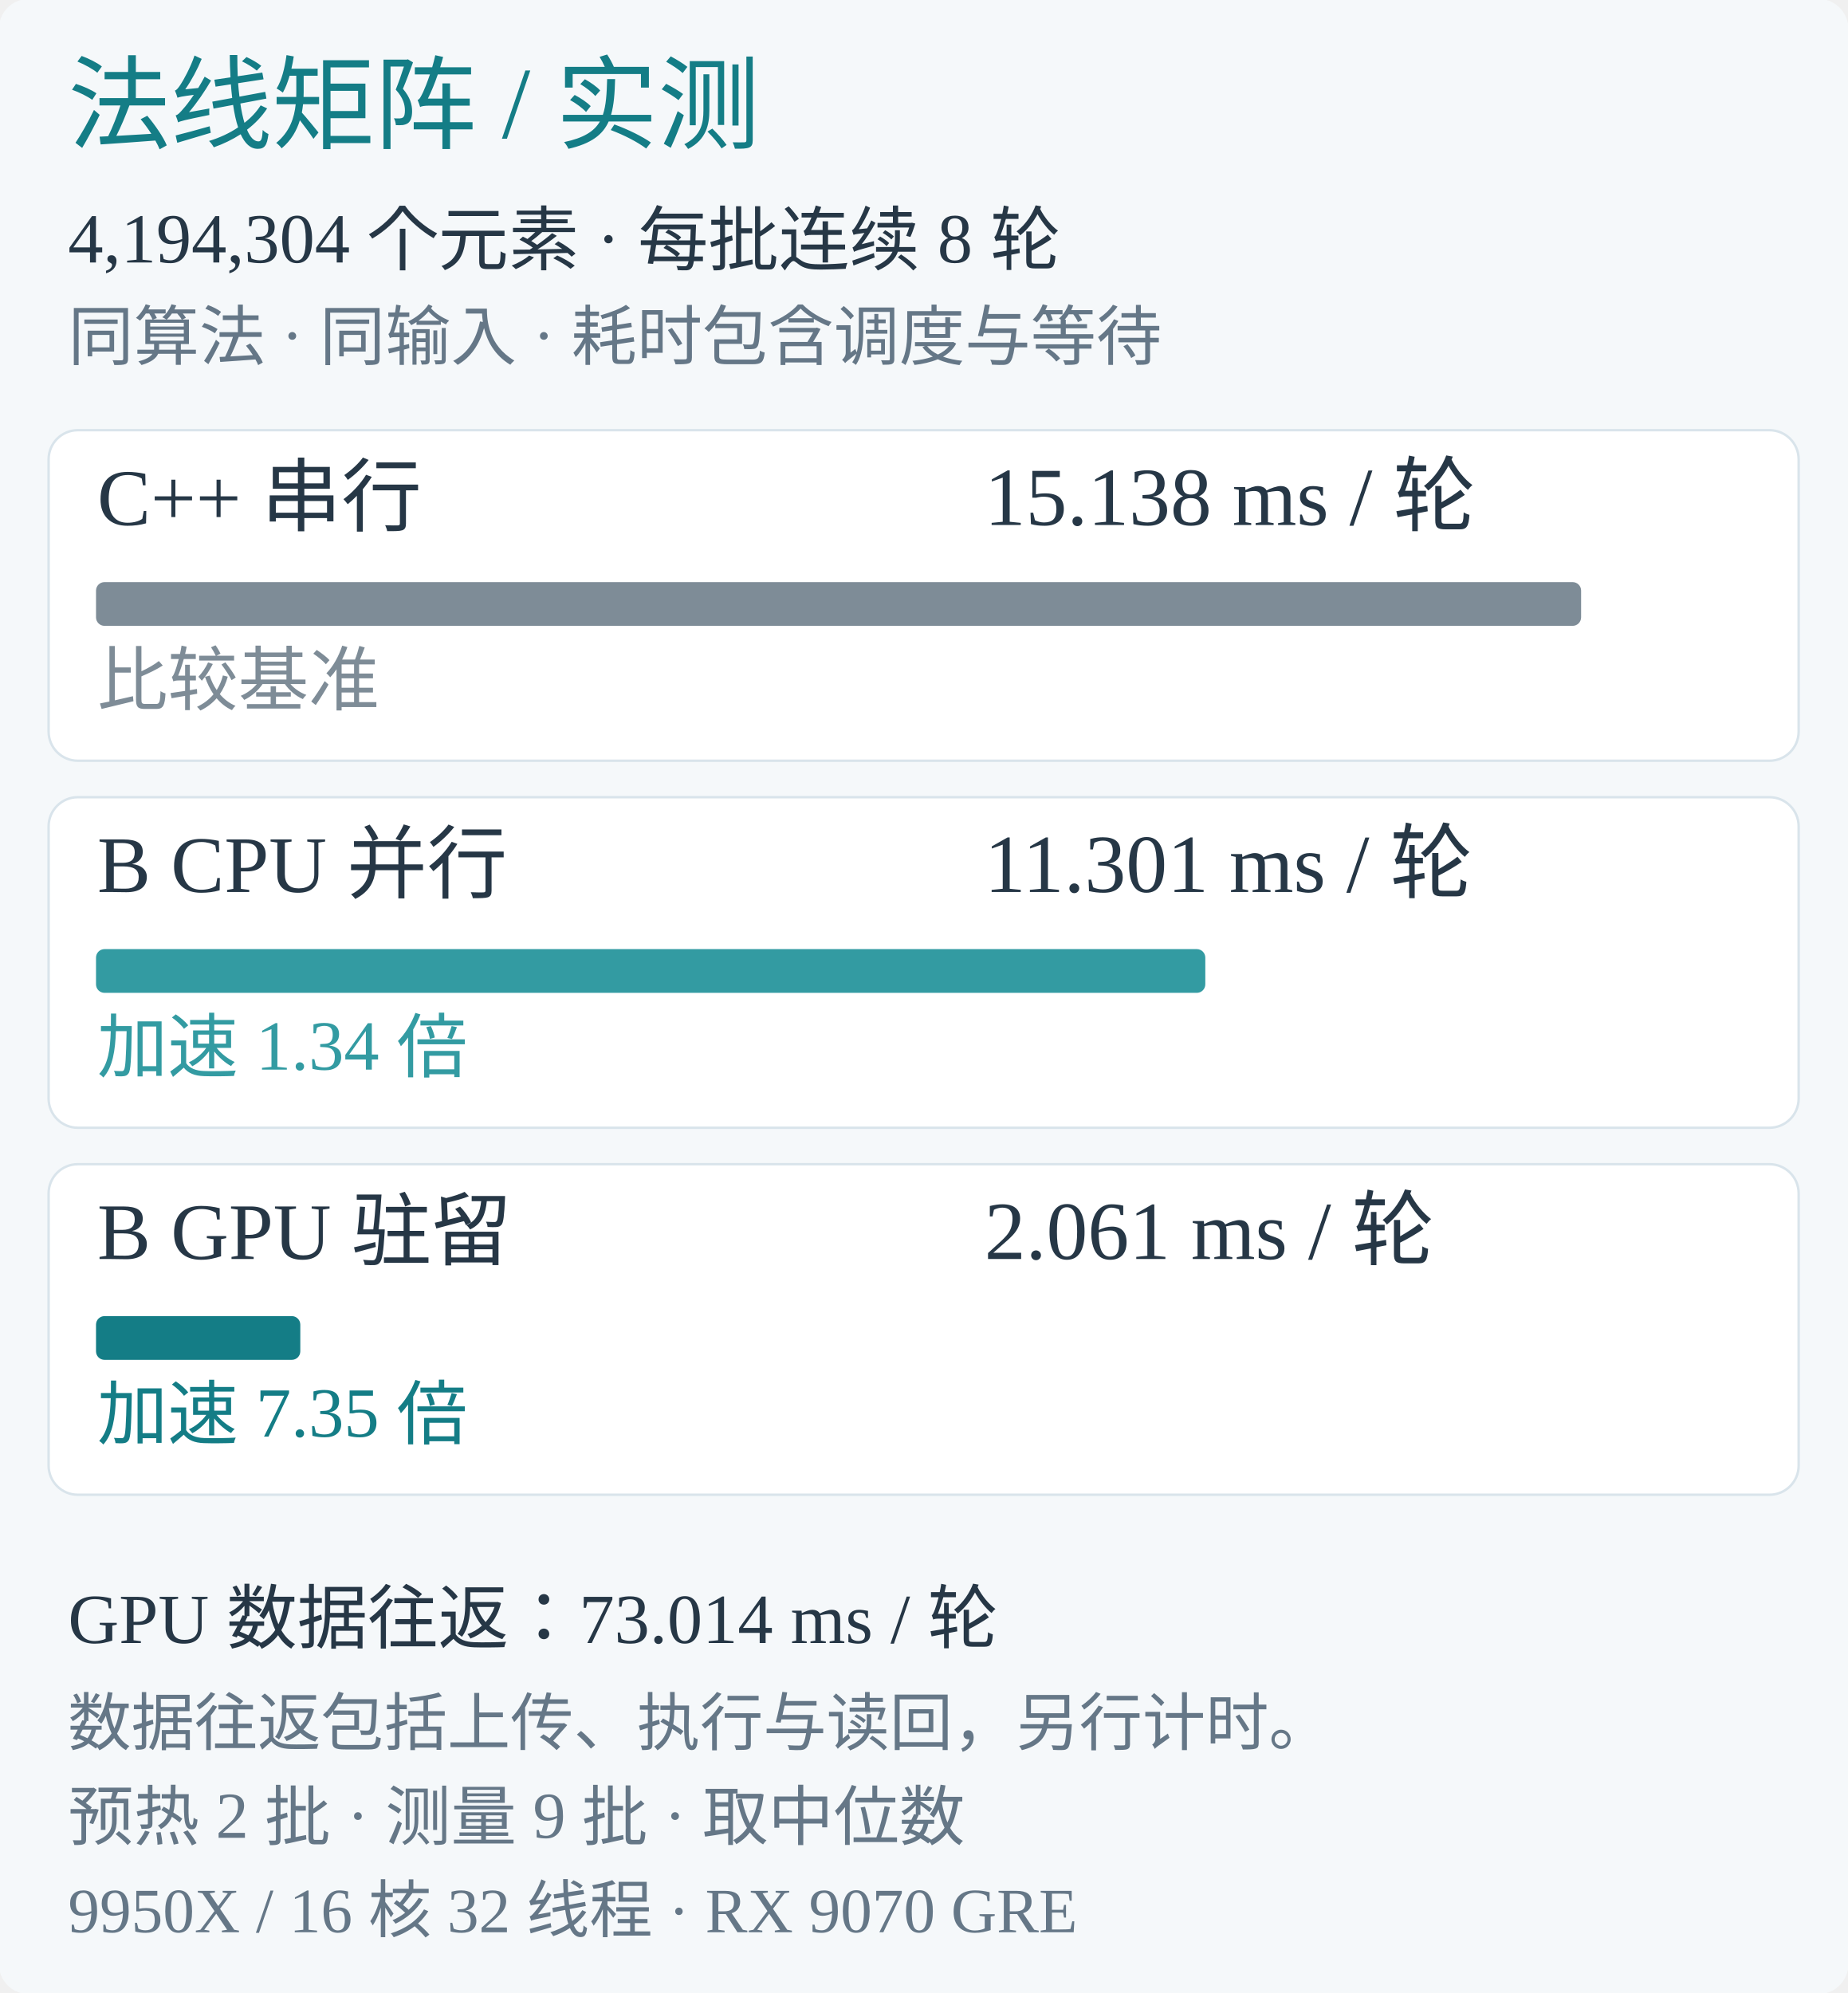
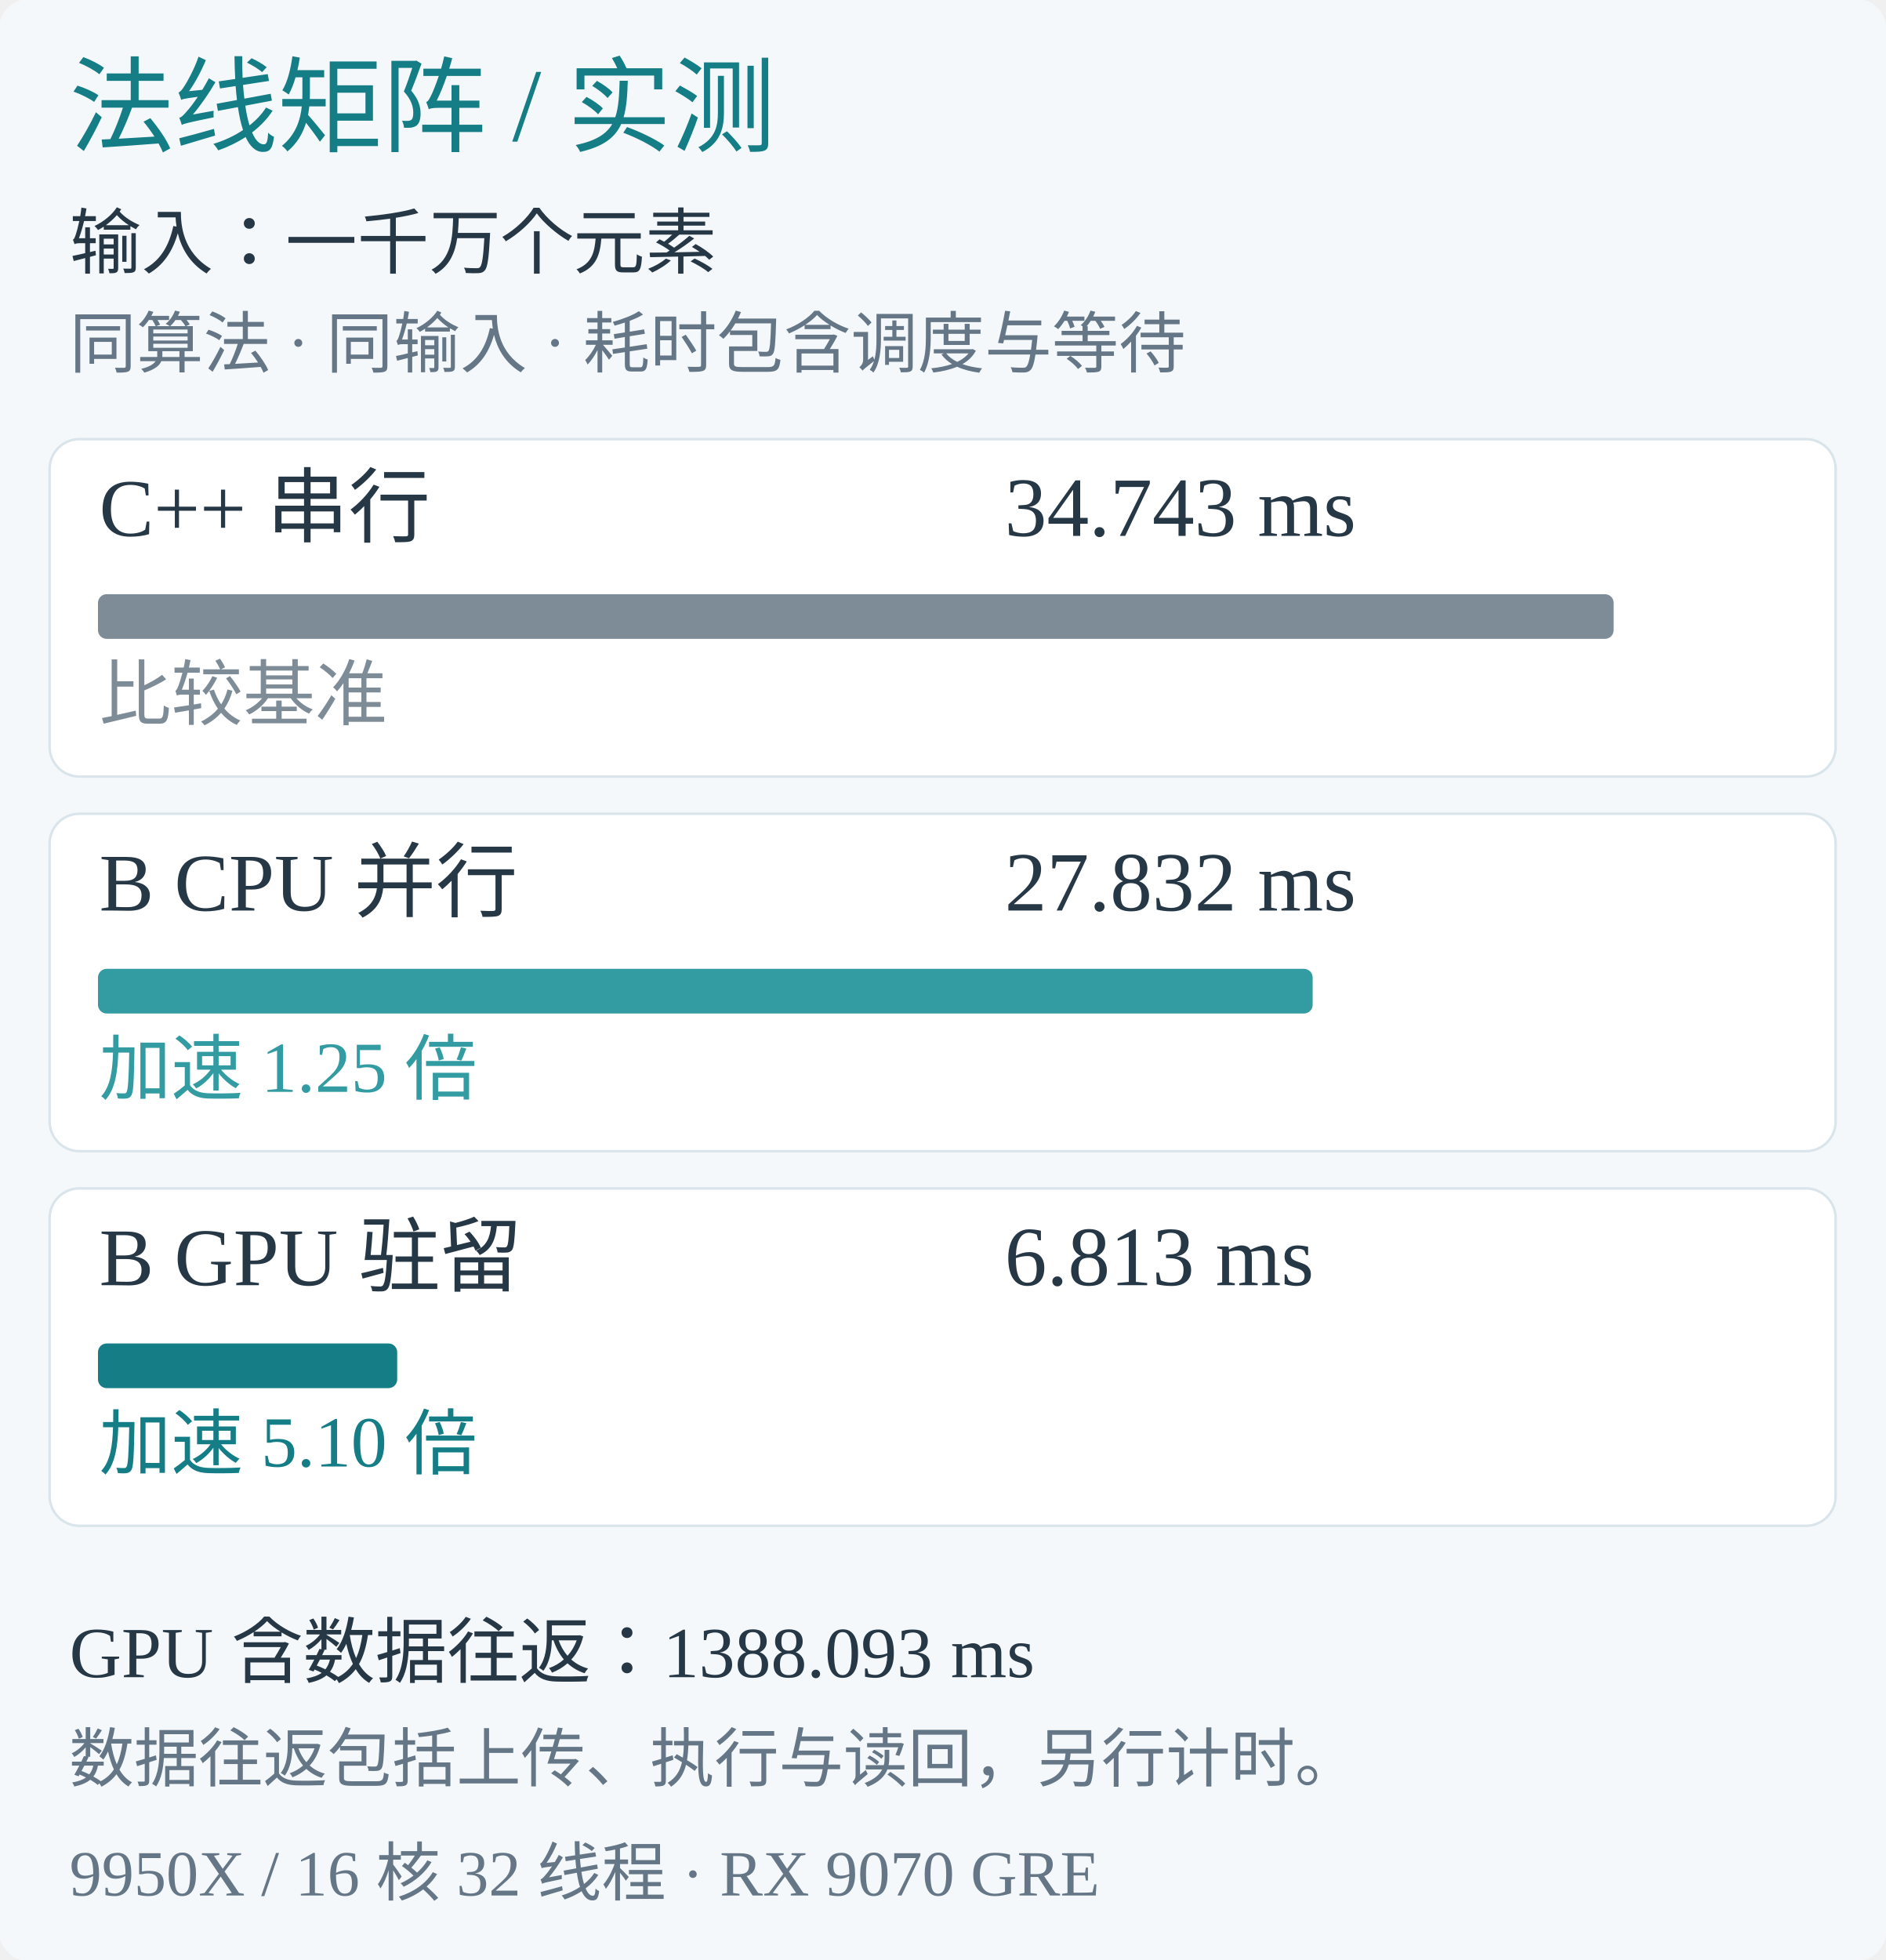
- <svg xmlns="http://www.w3.org/2000/svg" width="760" height="820">
-   <rect x="0" y="0" width="760" height="820" rx="12" fill="#f5f8fa" stroke="#f5f8fa" />
+ <svg xmlns="http://www.w3.org/2000/svg" width="760" height="790">
+   <rect x="0" y="0" width="760" height="790" rx="12" fill="#f5f8fa" stroke="#f5f8fa" />
  <text x="28" y="58" font-size="42" fill="#147d86">法线矩阵 / 实测</text>
-   <text x="28" y="108" font-size="29" fill="#263746">4,194,304 个元素 · 每批连续 8 轮</text>
+   <text x="28" y="108" font-size="29" fill="#263746">输入：一千万个元素</text>
  <text x="28" y="148" font-size="27" fill="#657787">同算法 · 同输入 · 耗时包含调度与等待</text>
  <rect x="20" y="177" width="720" height="136" rx="12" fill="#ffffff" stroke="#d9e4eb" />
  <text x="40" y="216" font-size="33" fill="#263746">C++ 串行</text>
-   <text x="405" y="216" font-size="34" fill="#263746">15.138 ms / 轮</text>
+   <text x="405" y="216" font-size="34" fill="#263746">34.743 ms</text>
  <rect x="40" y="240" width="610.0" height="17" rx="3" fill="#7e8c97" stroke="#7e8c97" />
  <text x="40" y="290" font-size="29" fill="#7e8c97">比较基准</text>
  <rect x="20" y="328" width="720" height="136" rx="12" fill="#ffffff" stroke="#d9e4eb" />
  <text x="40" y="367" font-size="33" fill="#263746">B CPU 并行</text>
-   <text x="405" y="367" font-size="34" fill="#263746">11.301 ms / 轮</text>
-   <rect x="40" y="391" width="455.386" height="17" rx="3" fill="#339ba2" stroke="#339ba2" />
-   <text x="40" y="441" font-size="29" fill="#339ba2">加速 1.34 倍</text>
+   <text x="405" y="367" font-size="34" fill="#263746">27.832 ms</text>
+   <rect x="40" y="391" width="488.664" height="17" rx="3" fill="#339ba2" stroke="#339ba2" />
+   <text x="40" y="441" font-size="29" fill="#339ba2">加速 1.25 倍</text>
  <rect x="20" y="479" width="720" height="136" rx="12" fill="#ffffff" stroke="#d9e4eb" />
  <text x="40" y="518" font-size="33" fill="#263746">B GPU 驻留</text>
-   <text x="405" y="518" font-size="34" fill="#263746">2.061 ms / 轮</text>
-   <rect x="40" y="542" width="83.048" height="17" rx="3" fill="#147d86" stroke="#147d86" />
-   <text x="40" y="592" font-size="29" fill="#147d86">加速 7.35 倍</text>
-   <text x="28" y="676" font-size="29" fill="#263746">GPU 数据往返：73.014 ms / 轮</text>
+   <text x="405" y="518" font-size="34" fill="#263746">6.813 ms</text>
+   <rect x="40" y="542" width="119.62" height="17" rx="3" fill="#147d86" stroke="#147d86" />
+   <text x="40" y="592" font-size="29" fill="#147d86">加速 5.10 倍</text>
+   <text x="28" y="676" font-size="29" fill="#263746">GPU 含数据往返：1388.093 ms</text>
  <text x="28" y="718" font-size="26" fill="#657787">数据往返包括上传、执行与读回，另行计时。</text>
-   <text x="28" y="757" font-size="27" fill="#657787">预热 2 批 · 测量 9 批 · 取中位数</text>
-   <text x="28" y="795" font-size="26" fill="#657787">9950X / 16 核 32 线程 · RX 9070 GRE</text>
+   <text x="28" y="764" font-size="26" fill="#657787">9950X / 16 核 32 线程 · RX 9070 GRE</text>
</svg>
